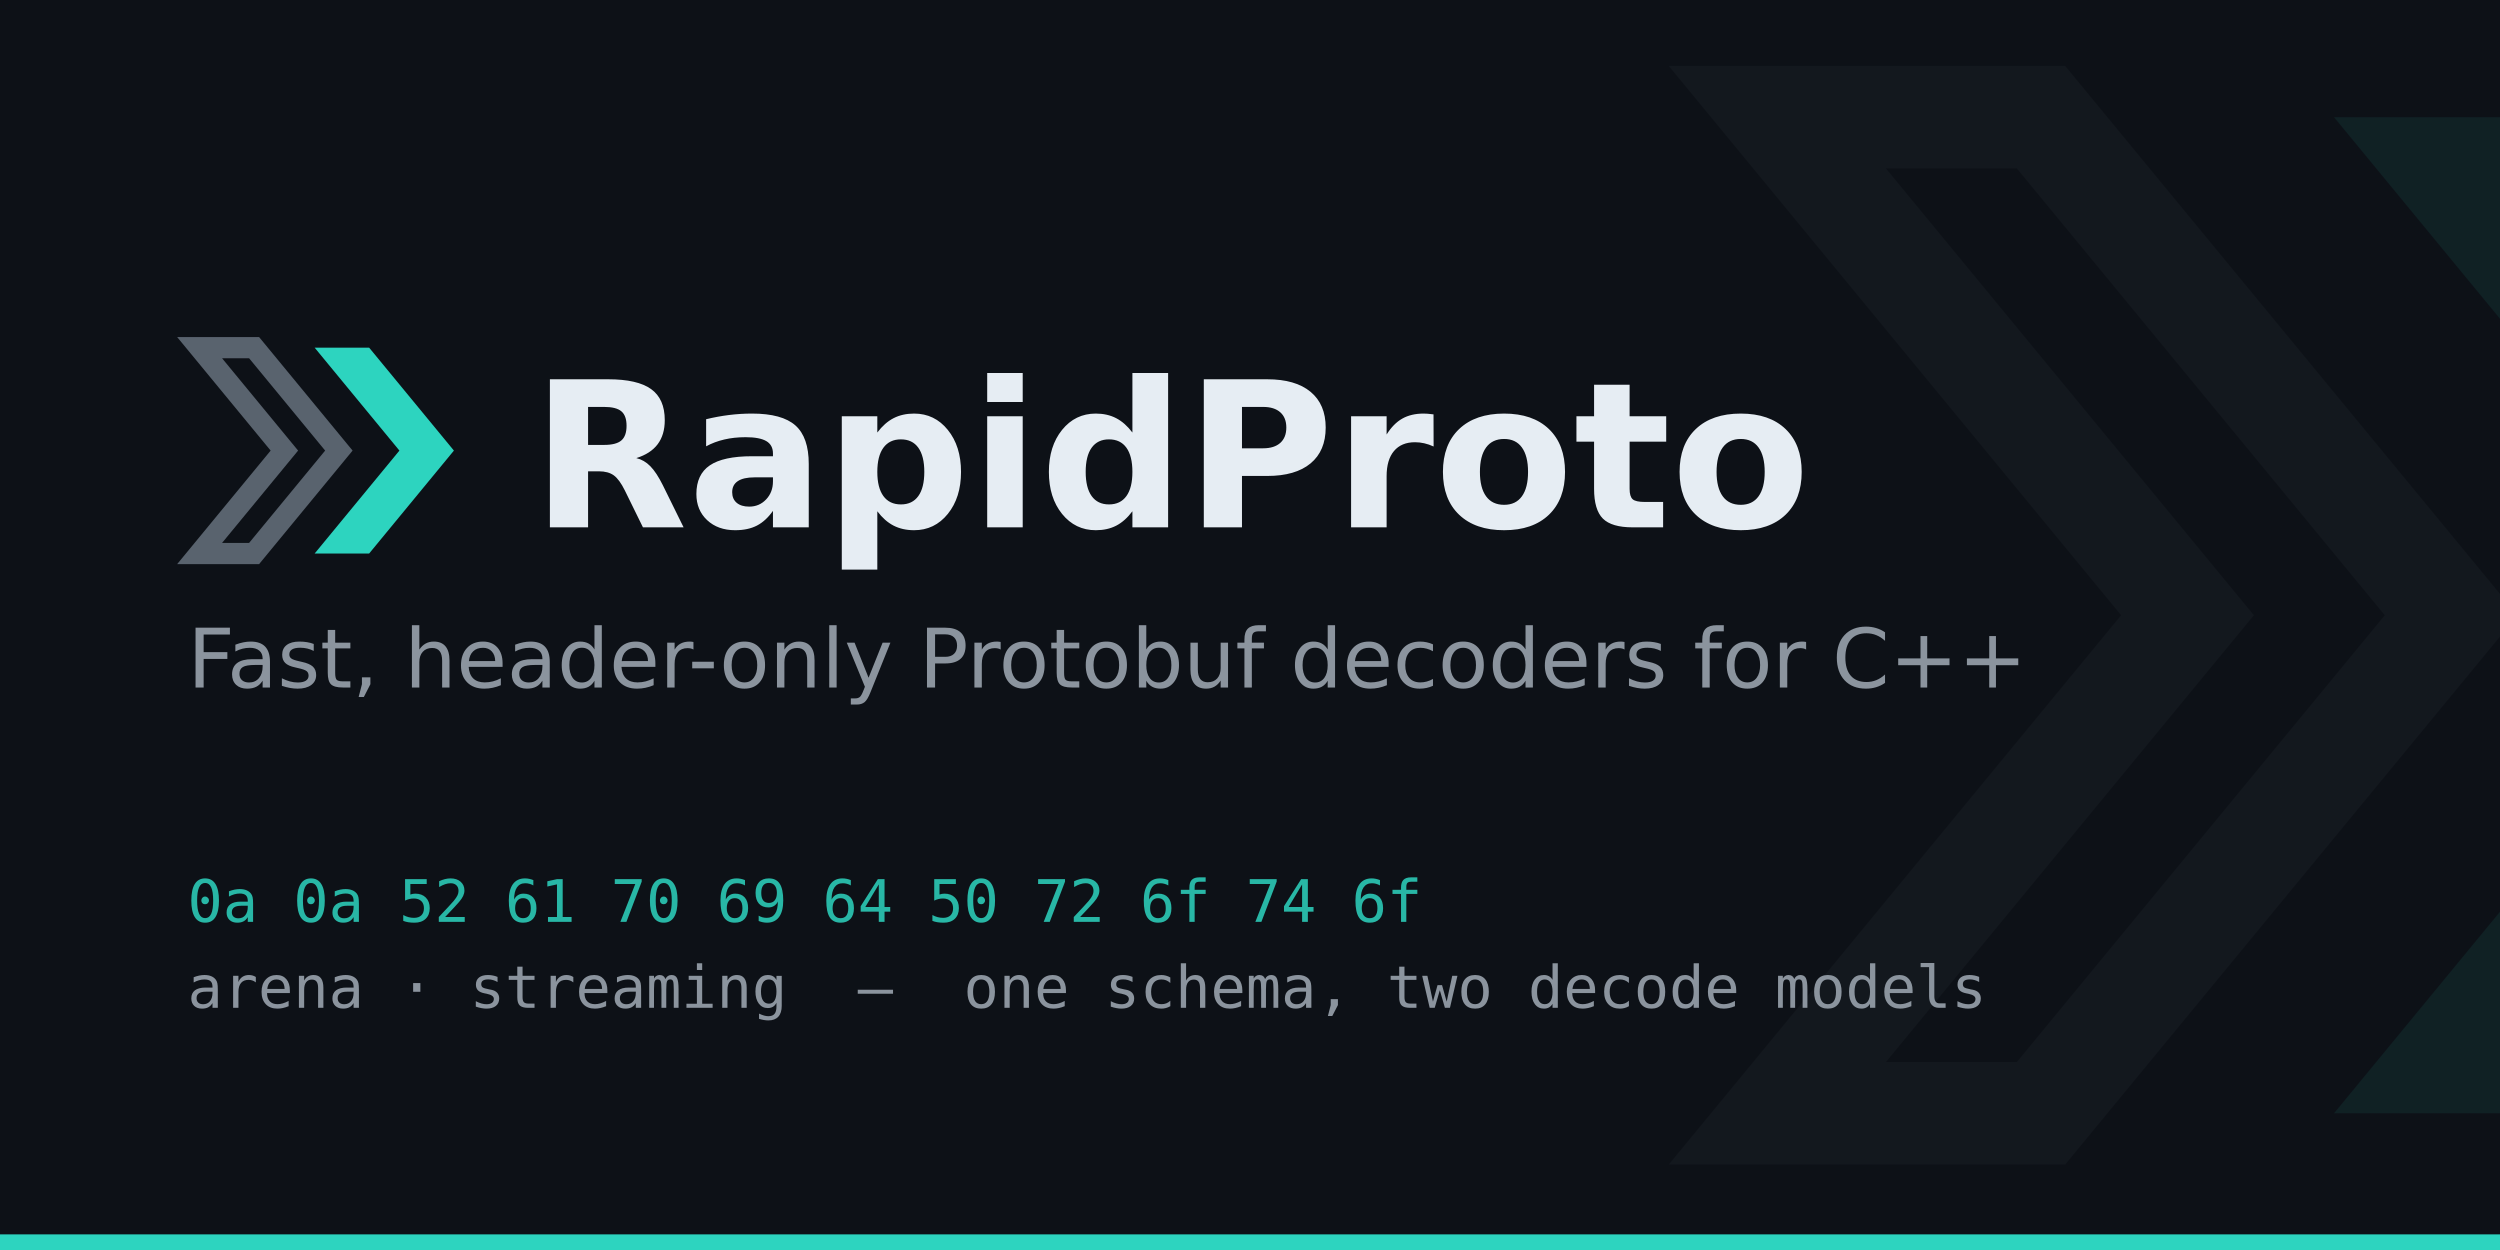
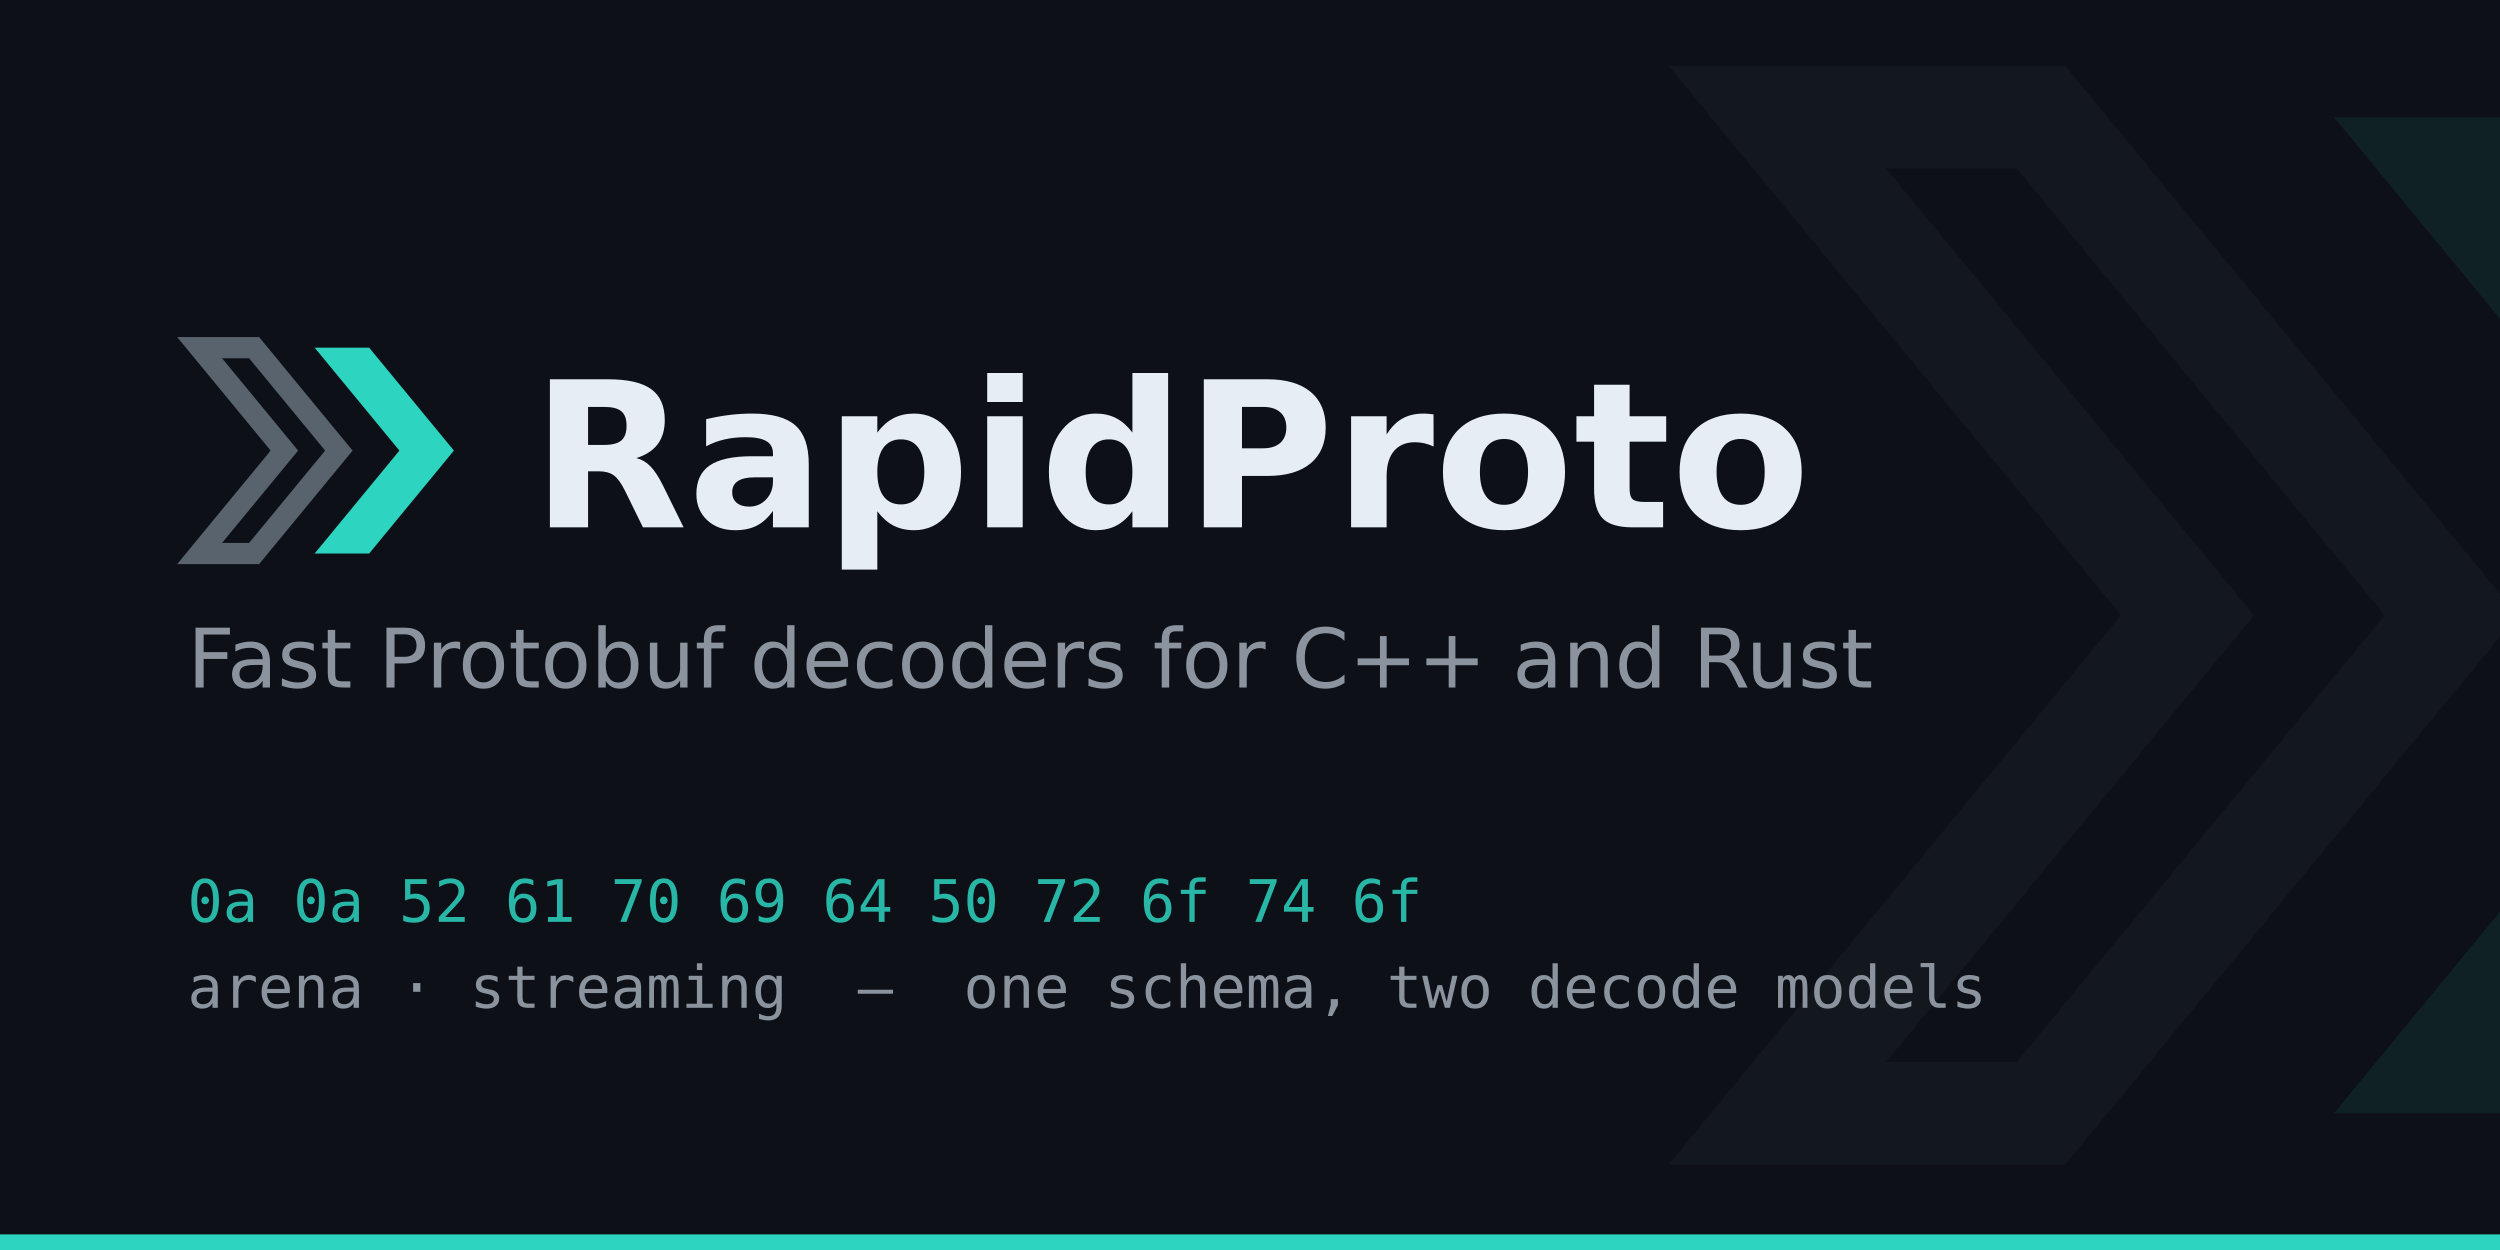
<svg xmlns="http://www.w3.org/2000/svg" width="1280" height="640" viewBox="0 0 1280 640">
  <rect width="1280" height="640" fill="#0d1117" />
  <rect x="0" y="632" width="1280" height="8" fill="#2dd4bf" />
  <g transform="translate(880,60) scale(15)" opacity="0.08">
    <polygon points="2,0 11,0 25,17 11,34 2,34 16,17" fill="none" stroke="#59636e" stroke-width="3.5" />
    <polygon points="21,0 30,0 44,17 30,34 21,34 35,17" fill="#2dd4bf" />
  </g>
  <g transform="translate(96,178) scale(3.1)">
    <polygon points="2,0 11,0 25,17 11,34 2,34 16,17" fill="none" stroke="#59636e" stroke-width="3.5" />
    <polygon points="21,0 30,0 44,17 30,34 21,34 35,17" fill="#2dd4bf" />
  </g>
  <text x="272" y="270" font-family="DejaVu Sans, sans-serif" font-size="104" font-weight="bold" fill="#e6edf3">RapidProto</text>
-   <text x="96" y="352" font-family="DejaVu Sans, sans-serif" font-size="42" fill="#8b949e">Fast, header-only Protobuf decoders for C++</text>
+   <text x="96" y="352" font-family="DejaVu Sans, sans-serif" font-size="42" fill="#8b949e">Fast Protobuf decoders for C++ and Rust</text>
  <text x="96" y="472" font-family="DejaVu Sans Mono, monospace" font-size="30" fill="#2dd4bf" opacity="0.85">0a 0a 52 61 70 69 64 50 72 6f 74 6f</text>
  <text x="96" y="516" font-family="DejaVu Sans Mono, monospace" font-size="30" fill="#8b949e">arena · streaming  —  one schema, two decode models</text>
</svg>
